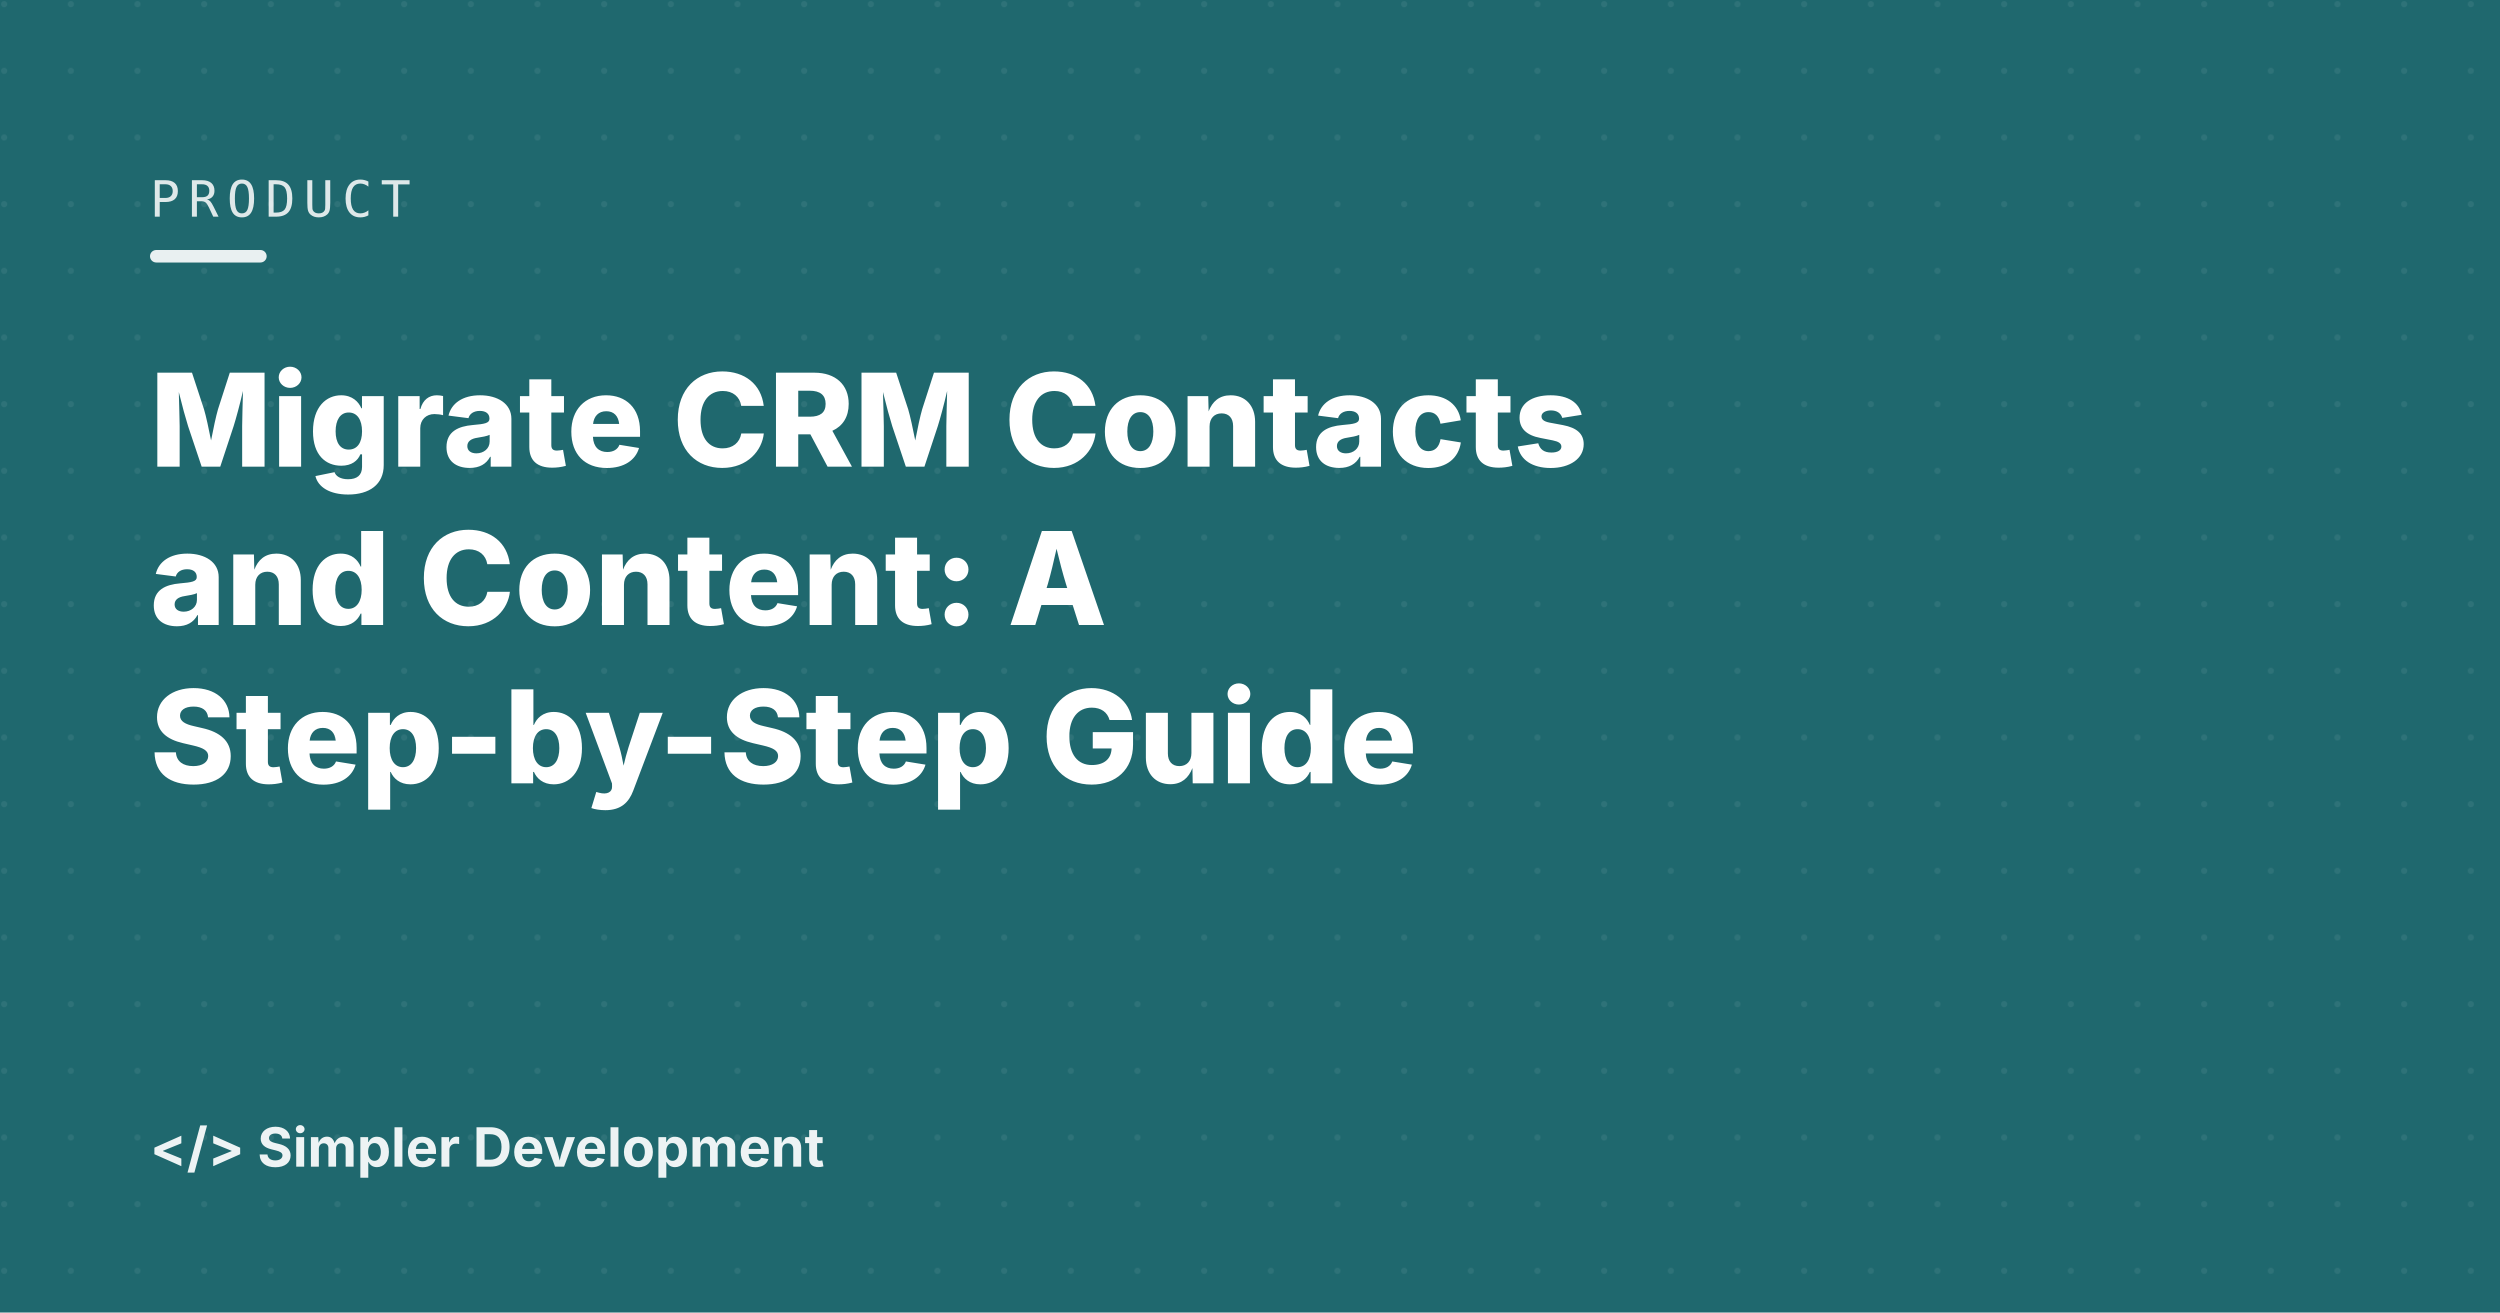
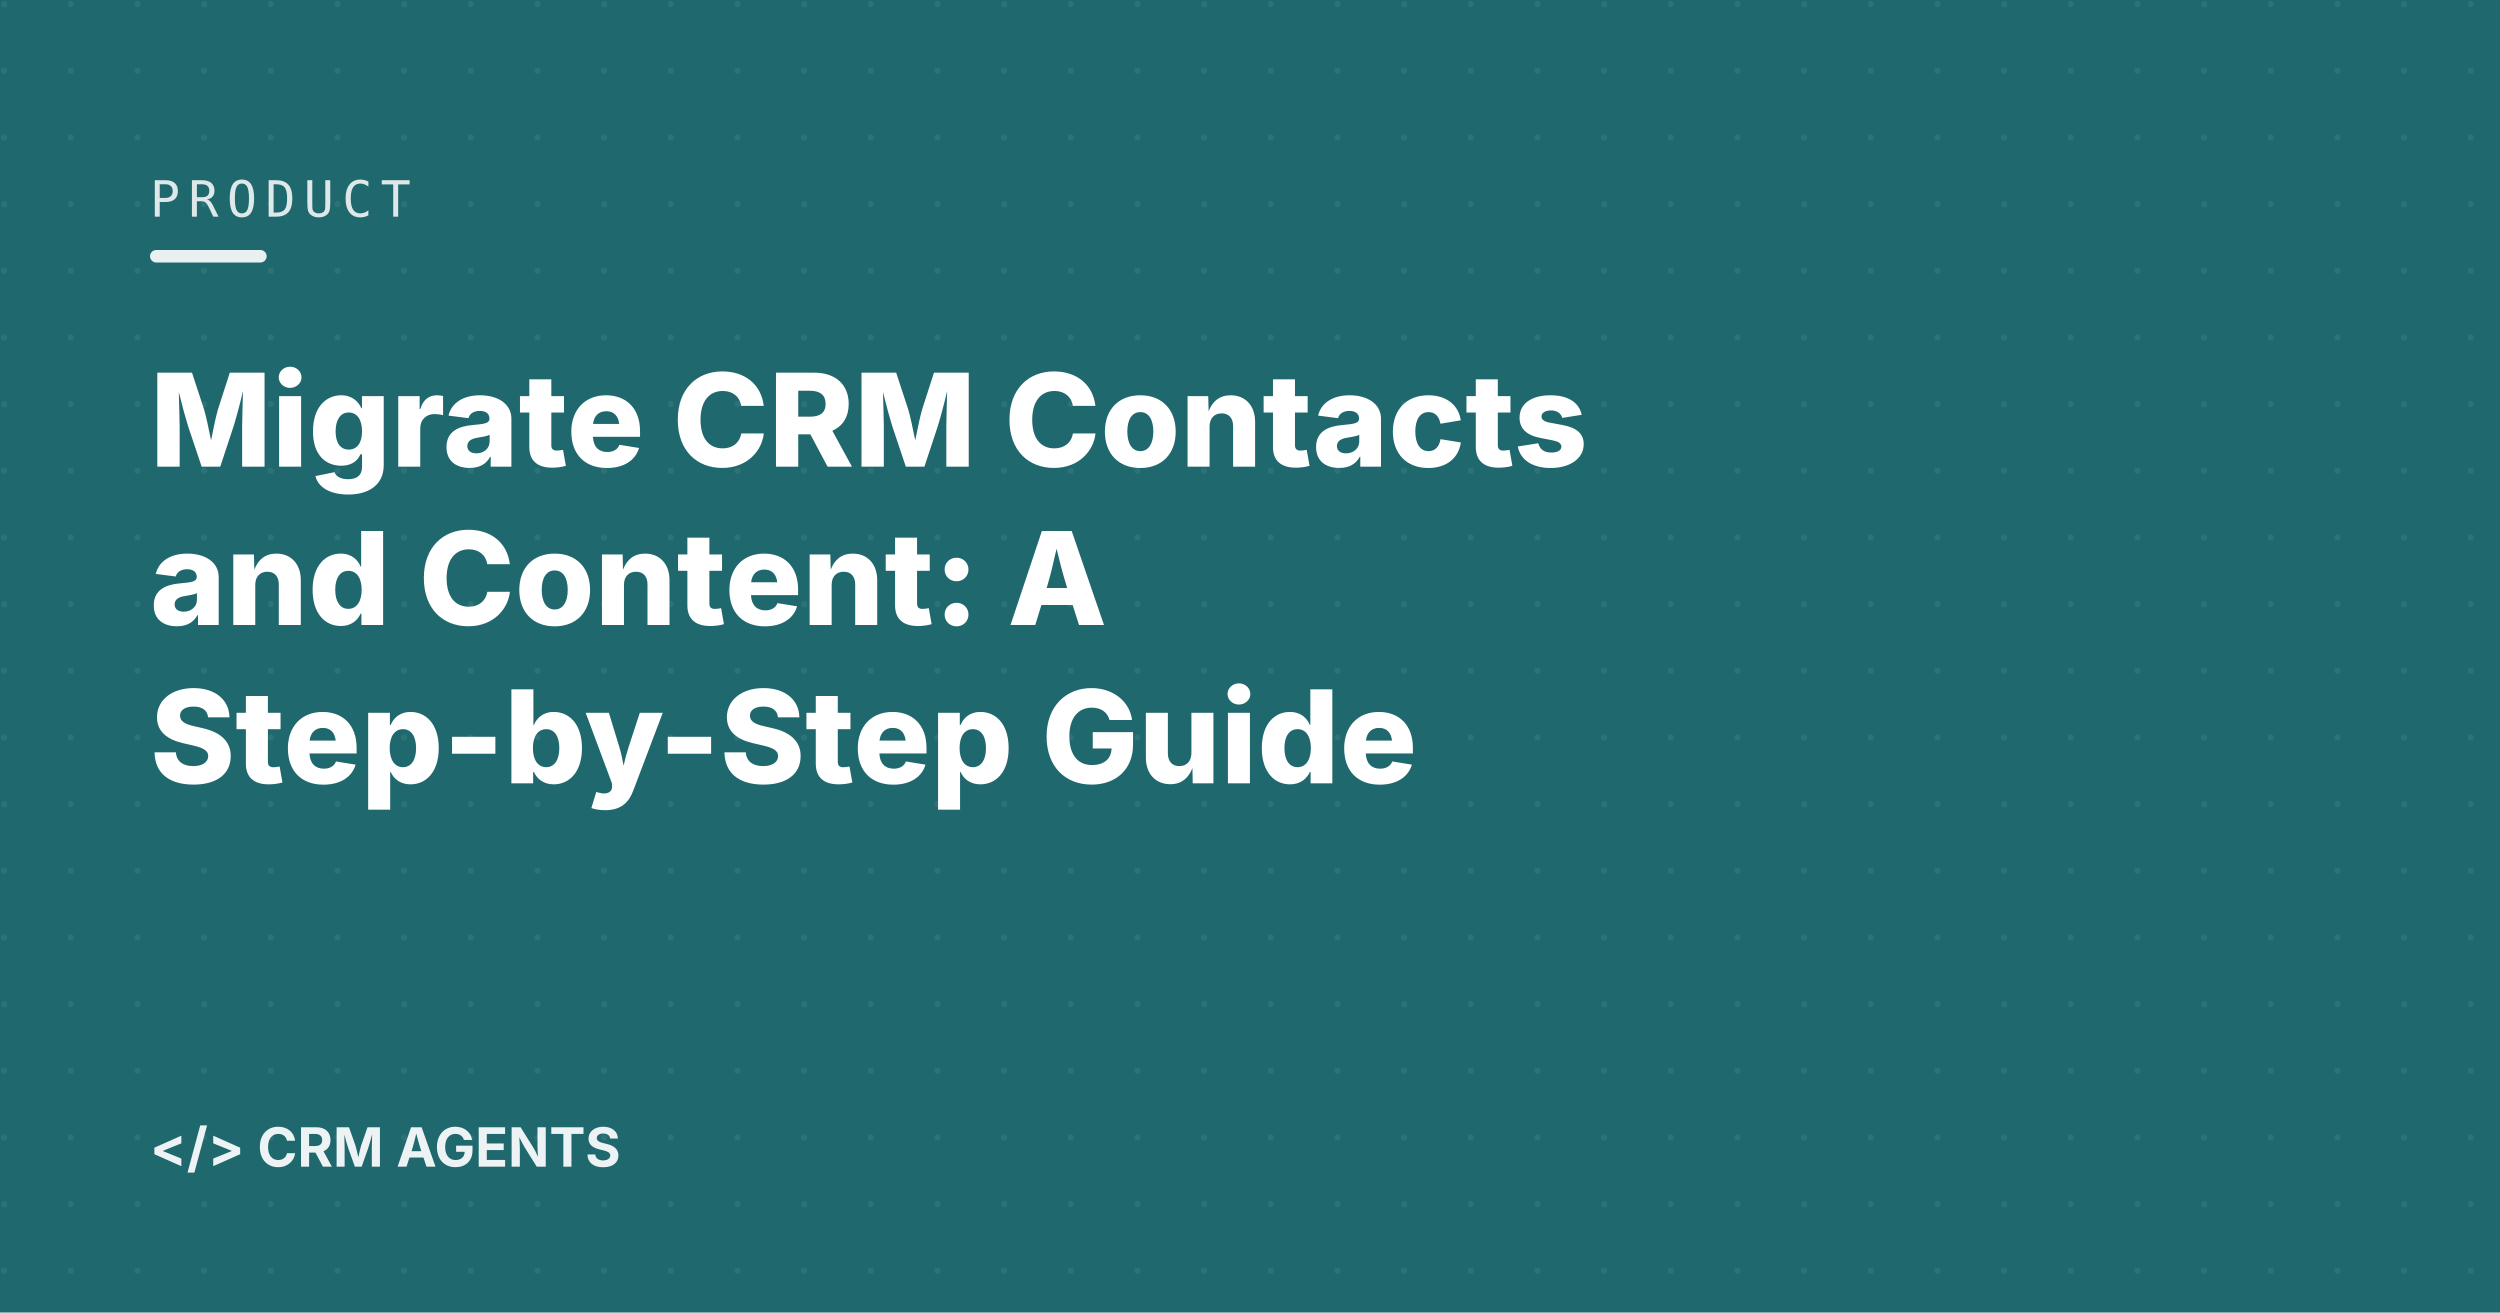
<svg xmlns="http://www.w3.org/2000/svg" width="1200" height="630" viewBox="0 0 1200 630" role="img" aria-label="Migrate CRM Contacts and Content: A Step-by-Step Guide">
  <defs>
    <linearGradient id="bg" x1="0" y1="0" x2="1" y2="1">
      <stop offset="0" stop-color="#1F686E" />
      <stop offset="1" stop-color="#1F686E" />
    </linearGradient>
    <pattern id="dots" width="32" height="32" patternUnits="userSpaceOnUse">
      <circle cx="2" cy="2" r="1.5" fill="#ffffff" opacity="0.07" />
    </pattern>
  </defs>
  <rect width="1200" height="630" fill="url(#bg)" />
  <rect width="1200" height="630" fill="url(#dots)" />
  <rect x="72" y="120" width="56" height="6" rx="3" fill="#ffffff" opacity="0.9" />
  <text x="72" y="104" font-family="ui-monospace, SFMono-Regular, Menlo, monospace" font-size="24" letter-spacing="4" fill="#ffffff" opacity="0.85">PRODUCT</text>
  <text x="72" y="224" font-family="Inter, Segoe UI, system-ui, sans-serif" font-size="62" font-weight="800" fill="#ffffff">Migrate CRM Contacts</text>
  <text x="72" y="300" font-family="Inter, Segoe UI, system-ui, sans-serif" font-size="62" font-weight="800" fill="#ffffff">and Content: A</text>
  <text x="72" y="376" font-family="Inter, Segoe UI, system-ui, sans-serif" font-size="62" font-weight="800" fill="#ffffff">Step-by-Step Guide</text>
-   <text x="72" y="560" font-family="Inter, Segoe UI, system-ui, sans-serif" font-size="26" font-weight="700" fill="#ffffff" opacity="0.92">&lt;/&gt; Simpler Development</text>
+   <text x="72" y="560" font-family="Inter, Segoe UI, system-ui, sans-serif" font-size="26" font-weight="700" fill="#ffffff" opacity="0.92">&lt;/&gt; CRM AGENTS</text>
</svg>
